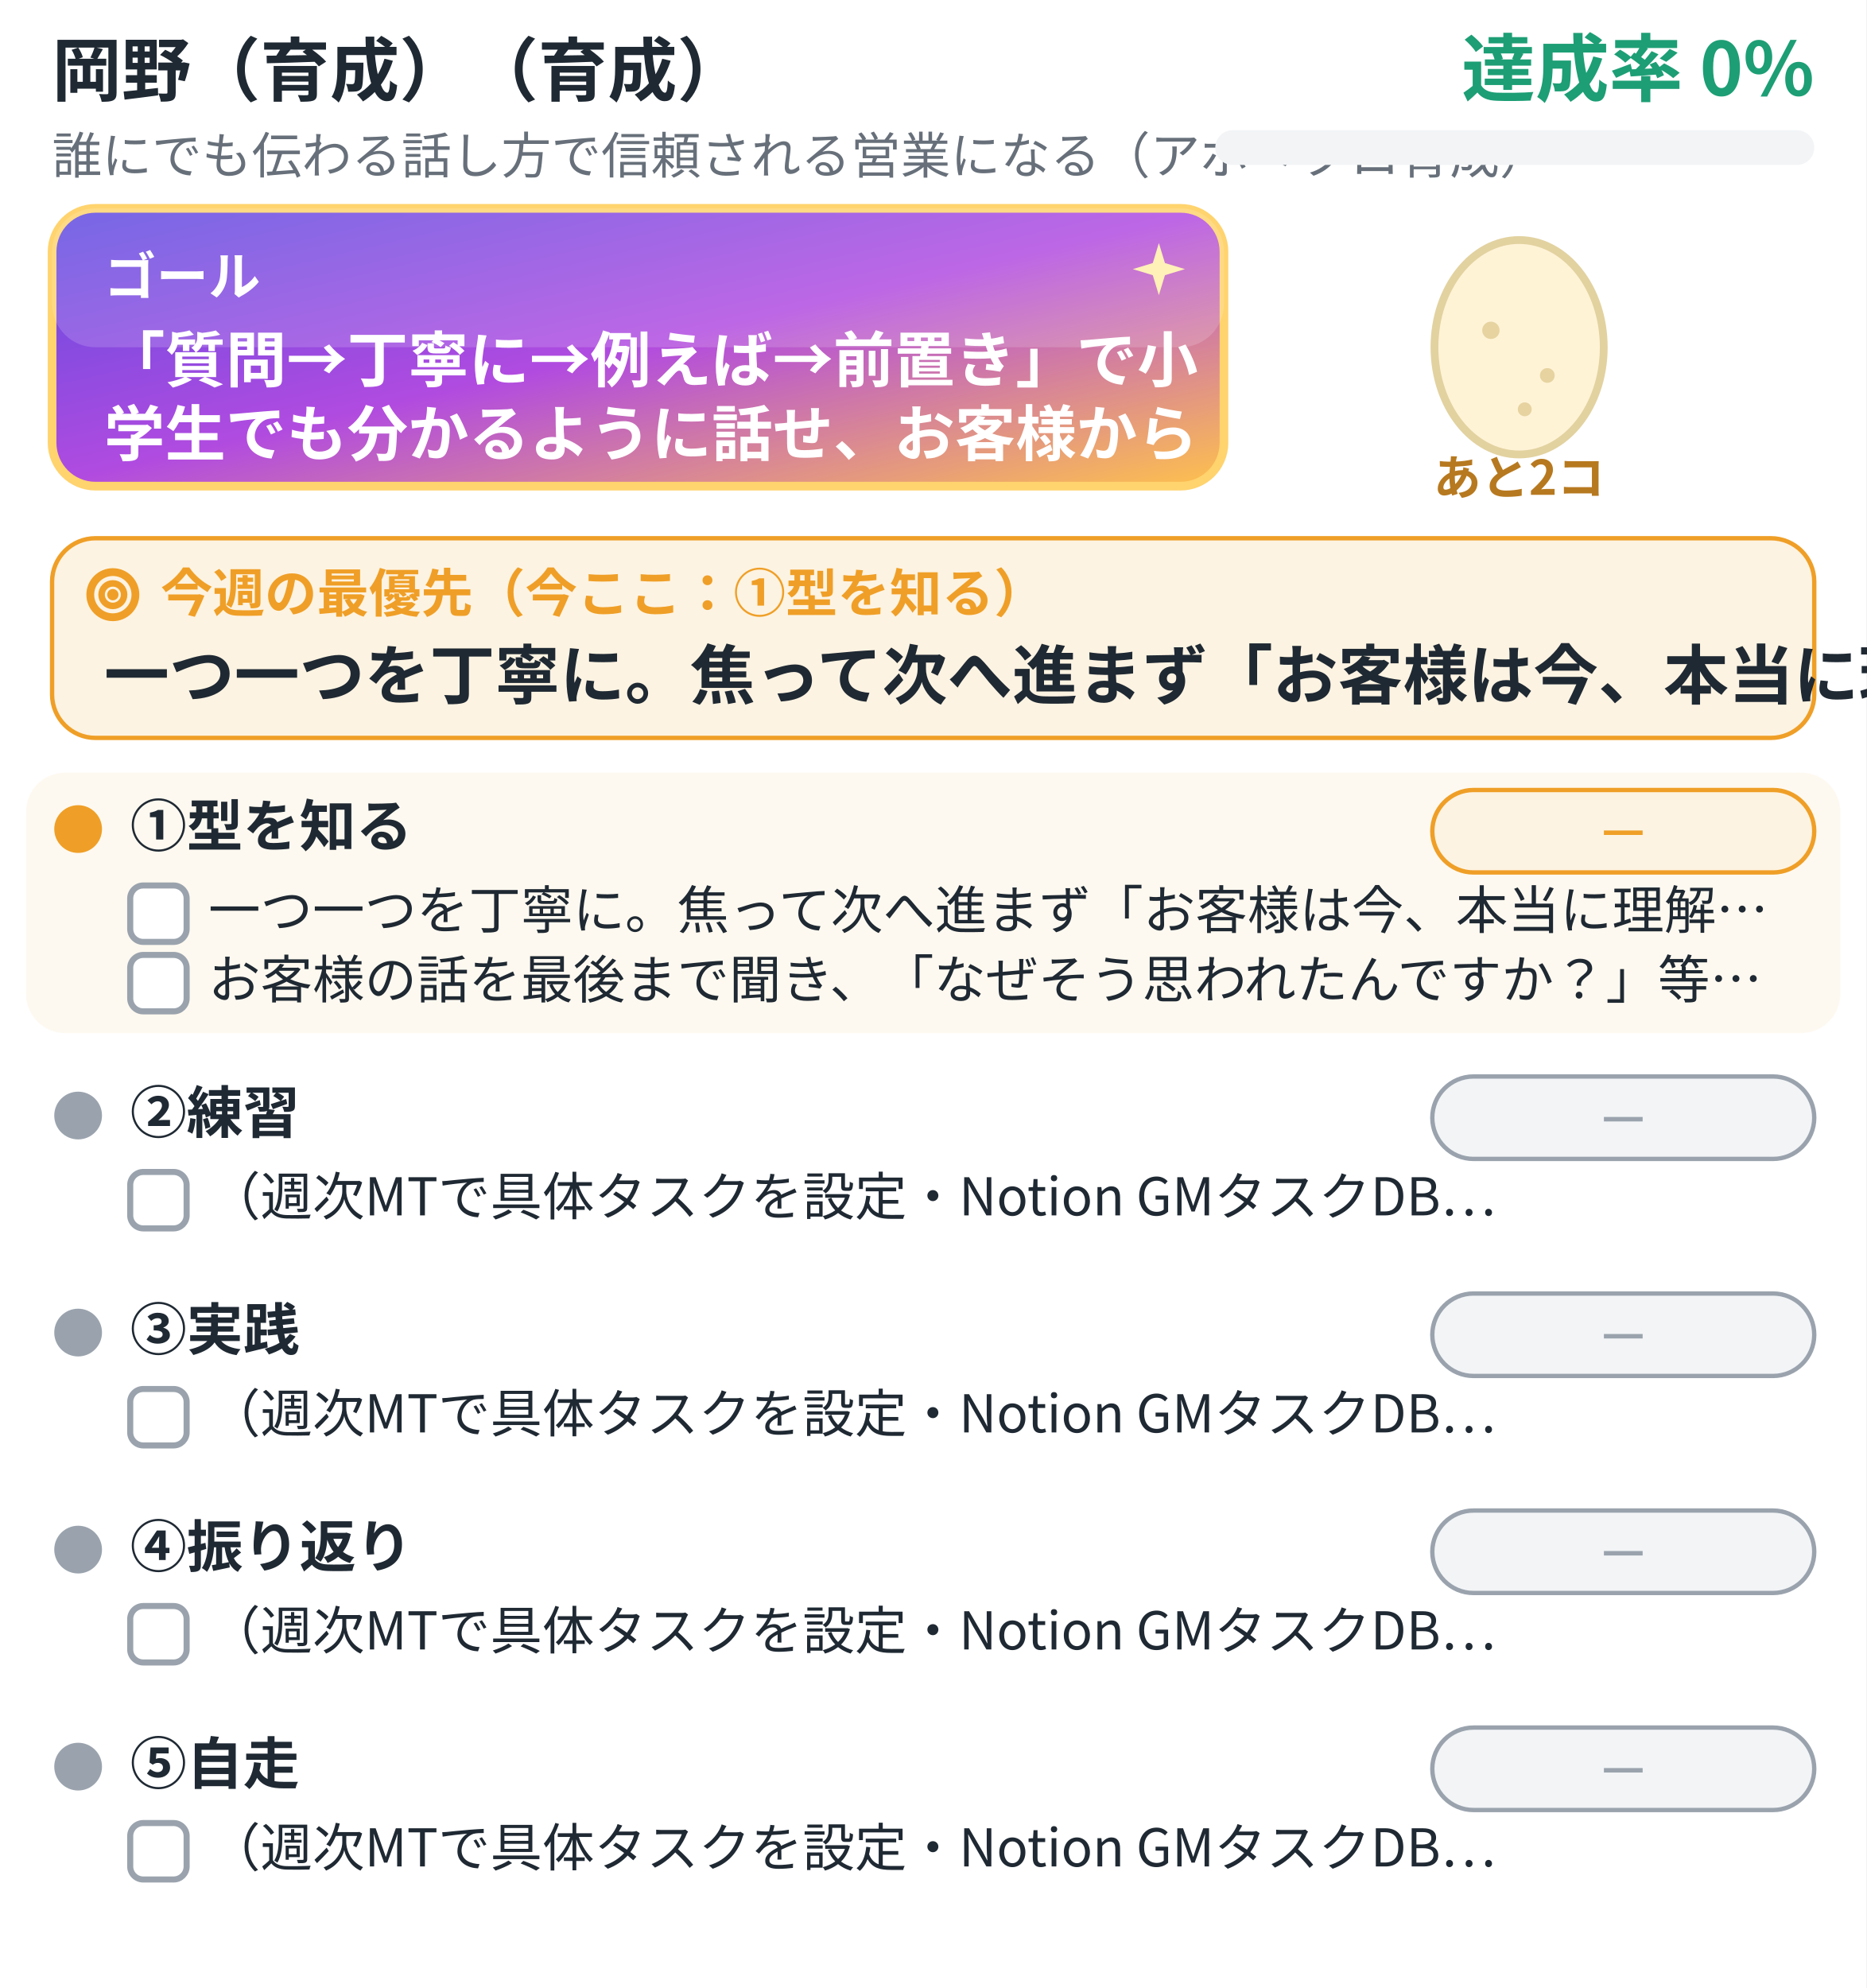
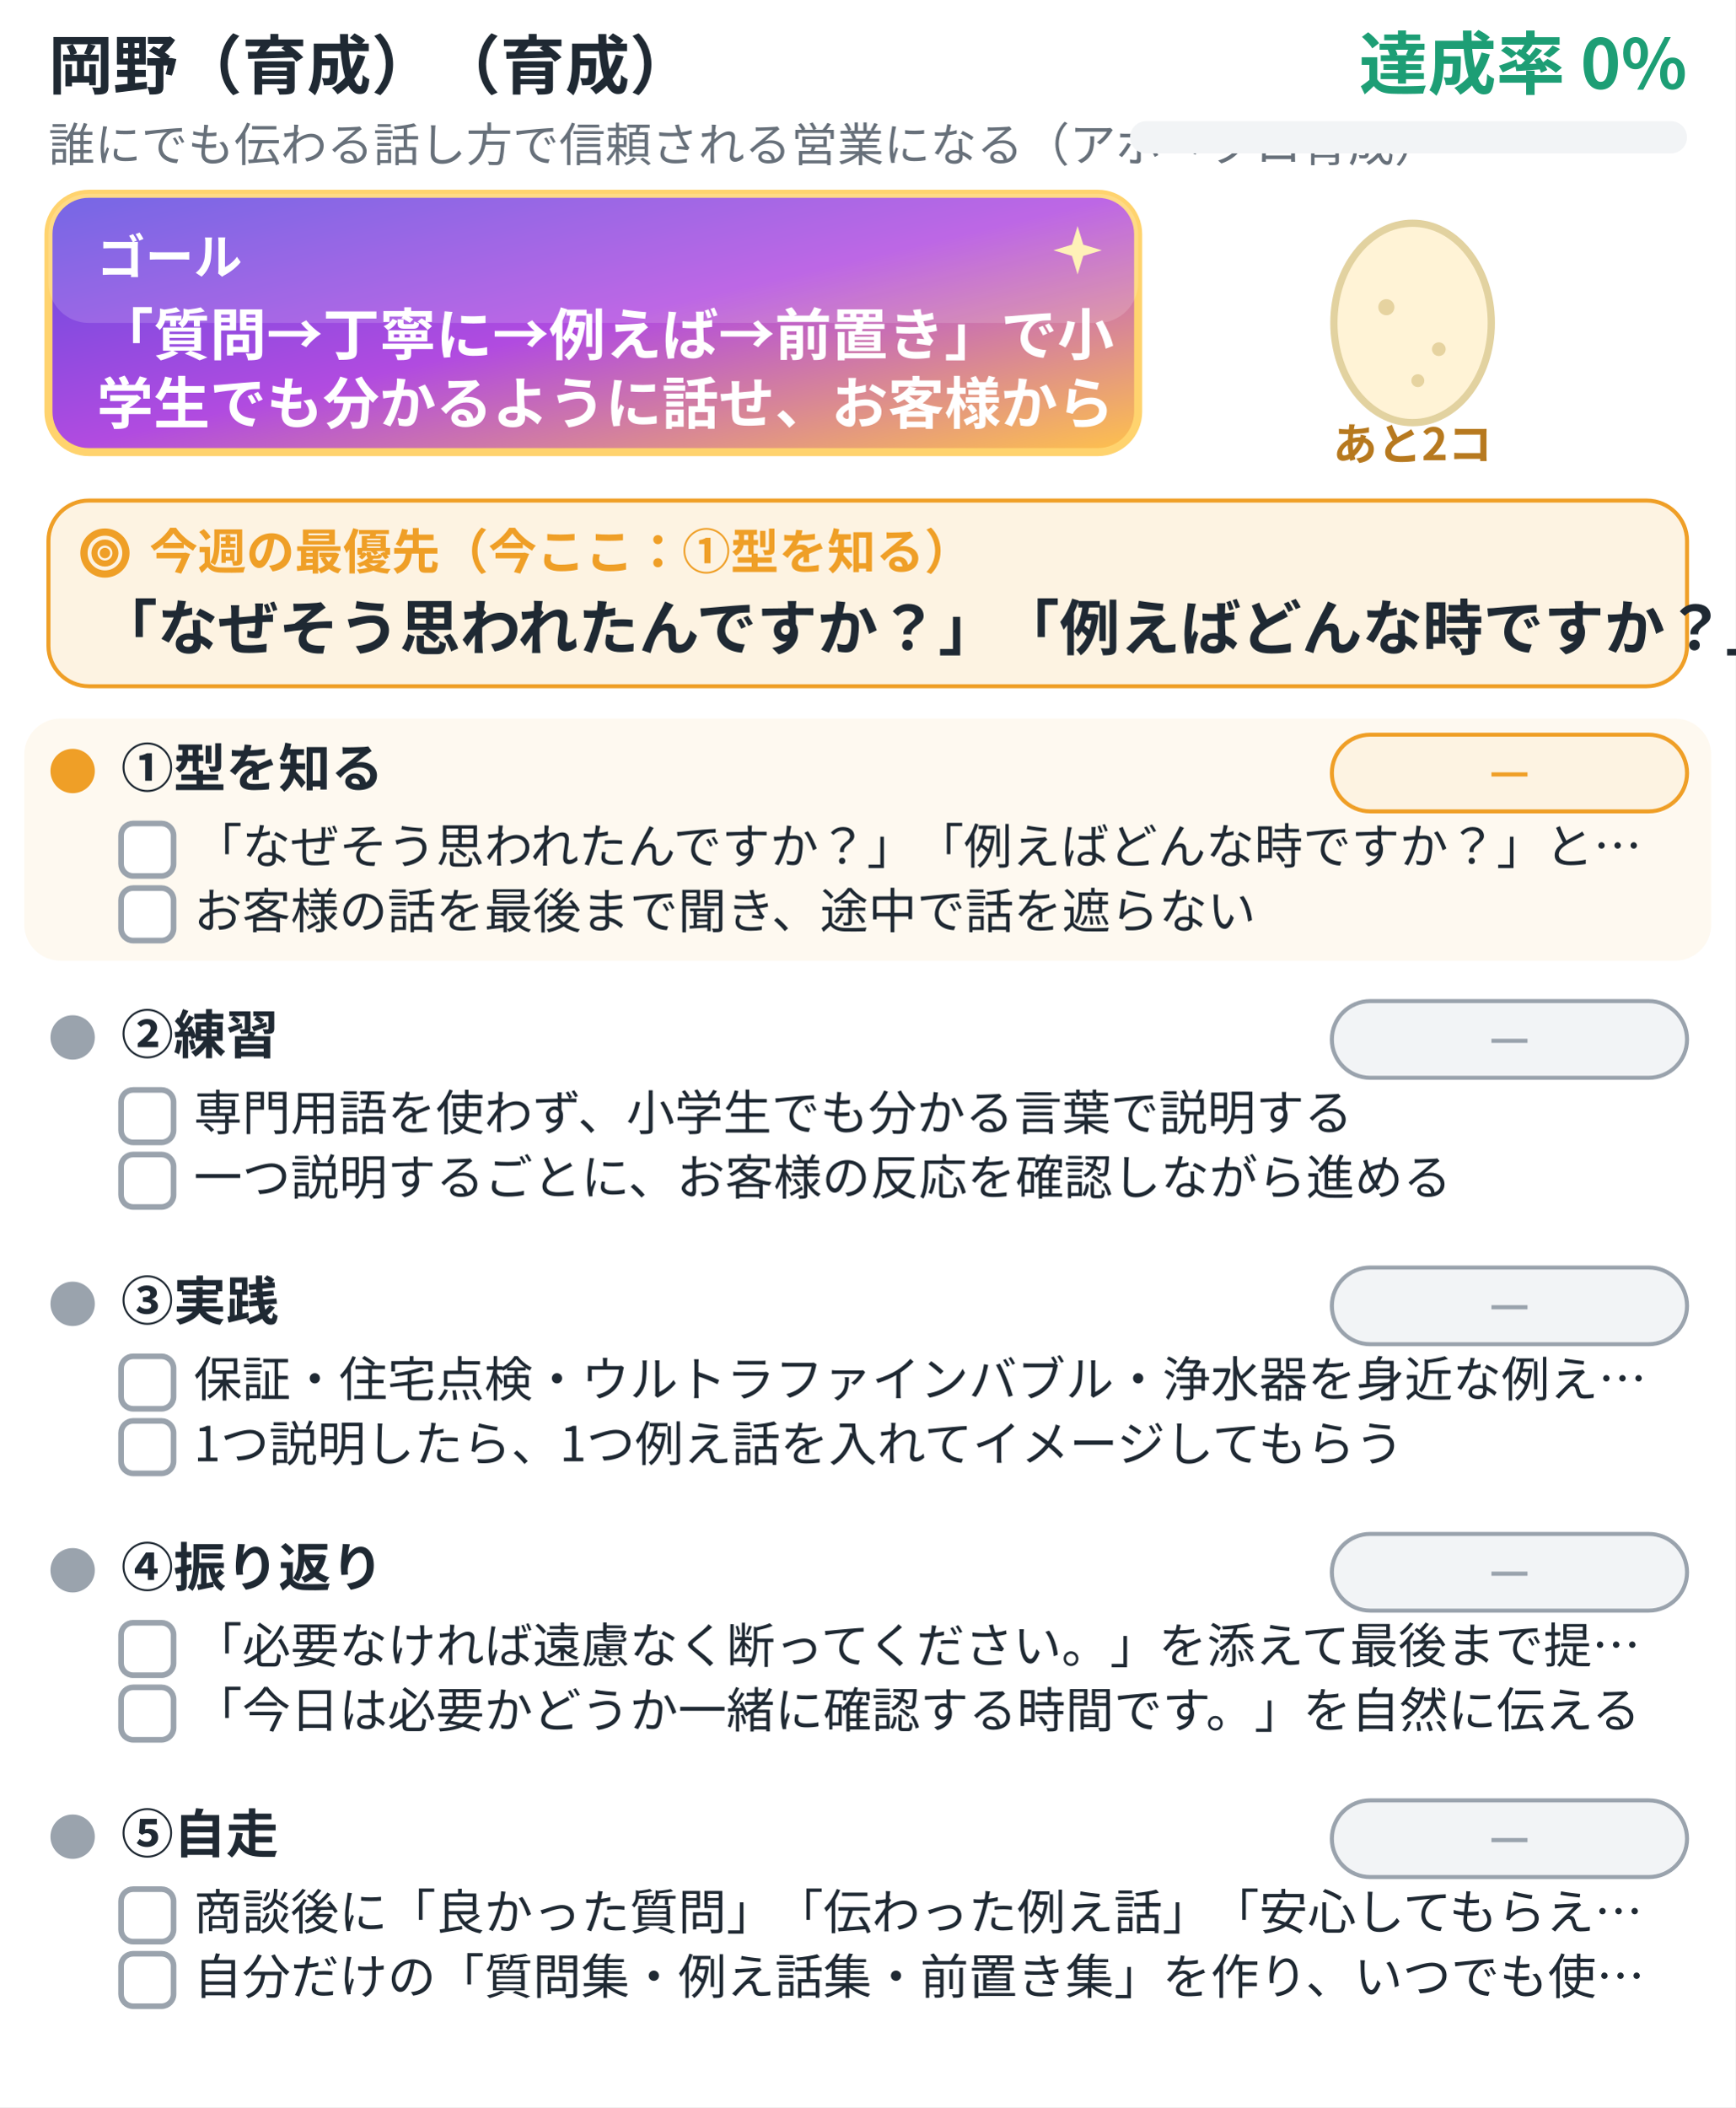
- <svg xmlns="http://www.w3.org/2000/svg" viewBox="0 0 430 458" font-family="Hiragino Sans, 'Noto Sans CJK JP', 'Yu Gothic', sans-serif" width="430" height="458">
+ <svg xmlns="http://www.w3.org/2000/svg" viewBox="0 0 430 522" font-family="Hiragino Sans, 'Noto Sans CJK JP', 'Yu Gothic', sans-serif" width="430" height="522">
  <defs>
    <linearGradient id="goalGrad" x1="0" y1="0" x2="1" y2="1">
      <stop offset="0" stop-color="#5B4BE0" />
      <stop offset="0.5" stop-color="#B14BE0" />
      <stop offset="1" stop-color="#FFC24B" />
    </linearGradient>
    <linearGradient id="phx" x1="0" y1="0" x2="0" y2="1">
      <stop offset="0" stop-color="#FFE259" />
      <stop offset="0.5" stop-color="#FF9A00" />
      <stop offset="1" stop-color="#FF3D00" />
    </linearGradient>
    <linearGradient id="phx2" x1="0" y1="0" x2="0" y2="1">
      <stop offset="0" stop-color="#FFF0A0" />
      <stop offset="1" stop-color="#FF7A00" />
    </linearGradient>
    <linearGradient id="hen" x1="0" y1="0" x2="1" y2="1">
      <stop offset="0" stop-color="#37C9B0" />
      <stop offset="0.6" stop-color="#3DA0E8" />
      <stop offset="1" stop-color="#7A5BE0" />
    </linearGradient>
    <linearGradient id="pcock" x1="0" y1="0" x2="0" y2="1">
      <stop offset="0" stop-color="#2BD0C0" />
      <stop offset="0.55" stop-color="#2E8FD0" />
      <stop offset="1" stop-color="#2E4BB0" />
    </linearGradient>
    <linearGradient id="gold" x1="0" y1="0" x2="0" y2="1">
      <stop offset="0" stop-color="#FFF0A8" />
      <stop offset="0.5" stop-color="#F2C230" />
      <stop offset="1" stop-color="#C8901A" />
    </linearGradient>
  </defs>
-   <rect x="0" y="0" width="430" height="458" fill="#fff" />
+   <rect x="0" y="0" width="430" height="522" fill="#fff" />
  <text x="12" y="22" font-size="16" font-weight="700" fill="#1F2933">岡野（育成）（育成）</text>
  <text x="12" y="40" font-size="11.5" fill="#67707A">誰にでも伝わる話し方で信頼される営業になる（アポ→クロ育成）</text>
  <text x="418" y="22" text-anchor="end" font-size="17" font-weight="700" fill="#1D9E75">達成率 0%</text>
  <rect x="280" y="30" width="138" height="8" rx="4" fill="#F2F4F6" />
  <rect x="280" y="30" width="0" height="8" rx="4" fill="#1D9E75" />
  <rect x="12" y="48" width="270" height="64" rx="10" fill="url(#goalGrad)" stroke="#FFD36E" stroke-width="2" />
  <rect x="12" y="48" width="270" height="32.0" rx="10" fill="#fff" opacity="0.16" />
  <text x="24" y="68" font-size="12" font-weight="700" fill="#fff">ゴール</text>
  <polygon points="267.0,56.0 268.4,60.6 273.0,62.0 268.4,63.4 267.0,68.0 265.6,63.4 261.0,62.0 265.6,60.6" fill="#FFF1B8" />
  <text x="24" y="88" font-size="14" font-weight="600" fill="#fff">「質問→丁寧に→例えば→前置き」で小</text>
  <text x="24" y="105" font-size="14" font-weight="600" fill="#fff">学生でも分かるように話せ、お客様から</text>
  <ellipse cx="350.0" cy="80.0" rx="19.5" ry="24.7" fill="#FFF3D6" />
  <ellipse cx="350.0" cy="80.0" rx="19.5" ry="24.7" fill="none" stroke="#E2D2A0" stroke-width="1.8" />
  <circle cx="343.5" cy="76.1" r="2.0" fill="#E6D3A0" />
  <circle cx="356.5" cy="86.5" r="1.7" fill="#E6D3A0" />
  <circle cx="351.3" cy="94.3" r="1.6" fill="#E6D3A0" />
  <text x="350" y="114" text-anchor="middle" font-size="11" font-weight="700" fill="#B7791F">あと2コ</text>
  <rect x="12" y="124" width="406" height="46" rx="10" fill="#FDF3E2" stroke="#EF9F27" />
  <circle cx="26" cy="137" r="5.2" fill="none" stroke="#EF9F27" stroke-width="1.8" />
  <circle cx="26" cy="137" r="2.6" fill="none" stroke="#EF9F27" stroke-width="1.5" />
  <circle cx="26" cy="137" r="1.3" fill="#EF9F27" />
  <text x="37" y="141" font-size="12" font-weight="700" fill="#EF9F27">今週の最優先（今ここ：①型を知る）</text>
-   <text x="24" y="161" font-size="15" font-weight="700" fill="#1F2933">一つ一つを丁寧に。焦って次へ進まず「お客様は今、本当に理解…</text>
+   <text x="24" y="161" font-size="15" font-weight="700" fill="#1F2933">「なぜそう思われたんですか？」「例えばどんな時ですか？」と…</text>
  <rect x="6" y="178" width="418" height="60" rx="9" fill="#FDF3E2" opacity="0.5" />
  <circle cx="18" cy="191" r="5.5" fill="#EF9F27" />
  <text x="30" y="195" font-size="13" font-weight="700" fill="#1F2933">①型を知る</text>
  <rect x="330" y="182" width="88" height="19" rx="9.5" fill="#FDF3E2" stroke="#EF9F27" />
  <text x="374" y="195" text-anchor="middle" font-size="11" font-weight="700" fill="#EF9F27">—</text>
  <rect x="30" y="204" width="13" height="13" rx="3" fill="#fff" stroke="#9AA3AD" stroke-width="1.4" />
-   <text x="48" y="214" font-size="12" fill="#1F2933">一つ一つを丁寧に。焦って次へ進まず「お客様は今、本当に理解…</text>
+   <text x="48" y="214" font-size="12" fill="#1F2933">「なぜそう思われたんですか？」「例えばどんな時ですか？」と…</text>
  <rect x="30" y="220" width="13" height="13" rx="3" fill="#fff" stroke="#9AA3AD" stroke-width="1.4" />
-   <text x="48" y="230" font-size="12" fill="#1F2933">お客様の話を最後まで聞き、「なぜそう思われたんですか？」等…</text>
+   <text x="48" y="230" font-size="12" fill="#1F2933">お客様の話を最後まで聞き、途中で話を遮らない</text>
  <circle cx="18" cy="257" r="5.5" fill="#9AA3AD" />
  <text x="30" y="261" font-size="13" font-weight="700" fill="#1F2933">②練習</text>
  <rect x="330" y="248" width="88" height="19" rx="9.5" fill="#F2F4F6" stroke="#9AA3AD" />
  <text x="374" y="261" text-anchor="middle" font-size="11" font-weight="700" fill="#9AA3AD">—</text>
  <rect x="30" y="270" width="13" height="13" rx="3" fill="#fff" stroke="#9AA3AD" stroke-width="1.4" />
-   <text x="48" y="280" font-size="12" fill="#1F2933">（週次MTで具体タスクを設定・Notion GMタスクDB…</text>
-   <circle cx="18" cy="307" r="5.5" fill="#9AA3AD" />
-   <text x="30" y="311" font-size="13" font-weight="700" fill="#1F2933">③実践</text>
-   <rect x="330" y="298" width="88" height="19" rx="9.5" fill="#F2F4F6" stroke="#9AA3AD" />
-   <text x="374" y="311" text-anchor="middle" font-size="11" font-weight="700" fill="#9AA3AD">—</text>
-   <rect x="30" y="320" width="13" height="13" rx="3" fill="#fff" stroke="#9AA3AD" stroke-width="1.4" />
-   <text x="48" y="330" font-size="12" fill="#1F2933">（週次MTで具体タスクを設定・Notion GMタスクDB…</text>
-   <circle cx="18" cy="357" r="5.5" fill="#9AA3AD" />
-   <text x="30" y="361" font-size="13" font-weight="700" fill="#1F2933">④振り返り</text>
-   <rect x="330" y="348" width="88" height="19" rx="9.5" fill="#F2F4F6" stroke="#9AA3AD" />
-   <text x="374" y="361" text-anchor="middle" font-size="11" font-weight="700" fill="#9AA3AD">—</text>
-   <rect x="30" y="370" width="13" height="13" rx="3" fill="#fff" stroke="#9AA3AD" stroke-width="1.4" />
-   <text x="48" y="380" font-size="12" fill="#1F2933">（週次MTで具体タスクを設定・Notion GMタスクDB…</text>
-   <circle cx="18" cy="407" r="5.5" fill="#9AA3AD" />
-   <text x="30" y="411" font-size="13" font-weight="700" fill="#1F2933">⑤自走</text>
-   <rect x="330" y="398" width="88" height="19" rx="9.5" fill="#F2F4F6" stroke="#9AA3AD" />
-   <text x="374" y="411" text-anchor="middle" font-size="11" font-weight="700" fill="#9AA3AD">—</text>
-   <rect x="30" y="420" width="13" height="13" rx="3" fill="#fff" stroke="#9AA3AD" stroke-width="1.4" />
-   <text x="48" y="430" font-size="12" fill="#1F2933">（週次MTで具体タスクを設定・Notion GMタスクDB…</text>
+   <text x="48" y="280" font-size="12" fill="#1F2933">専門用語を使わず、小学生でも分かる言葉で説明する</text>
+   <rect x="30" y="286" width="13" height="13" rx="3" fill="#fff" stroke="#9AA3AD" stroke-width="1.4" />
+   <text x="48" y="296" font-size="12" fill="#1F2933">一つ説明するごとに、お客様の反応を確認しながら進める</text>
+   <circle cx="18" cy="323" r="5.5" fill="#9AA3AD" />
+   <text x="30" y="327" font-size="13" font-weight="700" fill="#1F2933">③実践</text>
+   <rect x="330" y="314" width="88" height="19" rx="9.5" fill="#F2F4F6" stroke="#9AA3AD" />
+   <text x="374" y="327" text-anchor="middle" font-size="11" font-weight="700" fill="#9AA3AD">—</text>
+   <rect x="30" y="336" width="13" height="13" rx="3" fill="#fff" stroke="#9AA3AD" stroke-width="1.4" />
+   <text x="48" y="346" font-size="12" fill="#1F2933">保証・住宅点検・ウルトラファインバブル・浄水器を身近な例え…</text>
+   <rect x="30" y="352" width="13" height="13" rx="3" fill="#fff" stroke="#9AA3AD" stroke-width="1.4" />
+   <text x="48" y="362" font-size="12" fill="#1F2933">1つ説明したら、1つ例え話を入れてイメージしてもらう</text>
+   <circle cx="18" cy="389" r="5.5" fill="#9AA3AD" />
+   <text x="30" y="393" font-size="13" font-weight="700" fill="#1F2933">④振り返り</text>
+   <rect x="330" y="380" width="88" height="19" rx="9.5" fill="#F2F4F6" stroke="#9AA3AD" />
+   <text x="374" y="393" text-anchor="middle" font-size="11" font-weight="700" fill="#9AA3AD">—</text>
+   <rect x="30" y="402" width="13" height="13" rx="3" fill="#fff" stroke="#9AA3AD" stroke-width="1.4" />
+   <text x="48" y="412" font-size="12" fill="#1F2933">「必要なければ遠慮なく断ってください。」を添えて最後まで提…</text>
+   <rect x="30" y="418" width="13" height="13" rx="3" fill="#fff" stroke="#9AA3AD" stroke-width="1.4" />
+   <text x="48" y="428" font-size="12" fill="#1F2933">「今日は必要かどうか一緒に確認する時間です。」を自然に伝える</text>
+   <circle cx="18" cy="455" r="5.5" fill="#9AA3AD" />
+   <text x="30" y="459" font-size="13" font-weight="700" fill="#1F2933">⑤自走</text>
+   <rect x="330" y="446" width="88" height="19" rx="9.5" fill="#F2F4F6" stroke="#9AA3AD" />
+   <text x="374" y="459" text-anchor="middle" font-size="11" font-weight="700" fill="#9AA3AD">—</text>
+   <rect x="30" y="468" width="13" height="13" rx="3" fill="#fff" stroke="#9AA3AD" stroke-width="1.4" />
+   <text x="48" y="478" font-size="12" fill="#1F2933">商談後に「良かった質問」「伝わった例え話」「安心してもらえ…</text>
+   <rect x="30" y="484" width="13" height="13" rx="3" fill="#fff" stroke="#9AA3AD" stroke-width="1.4" />
+   <text x="48" y="494" font-size="12" fill="#1F2933">自分だけの「質問集・例え話集・前置き集」を作り、いつでも使…</text>
</svg>
